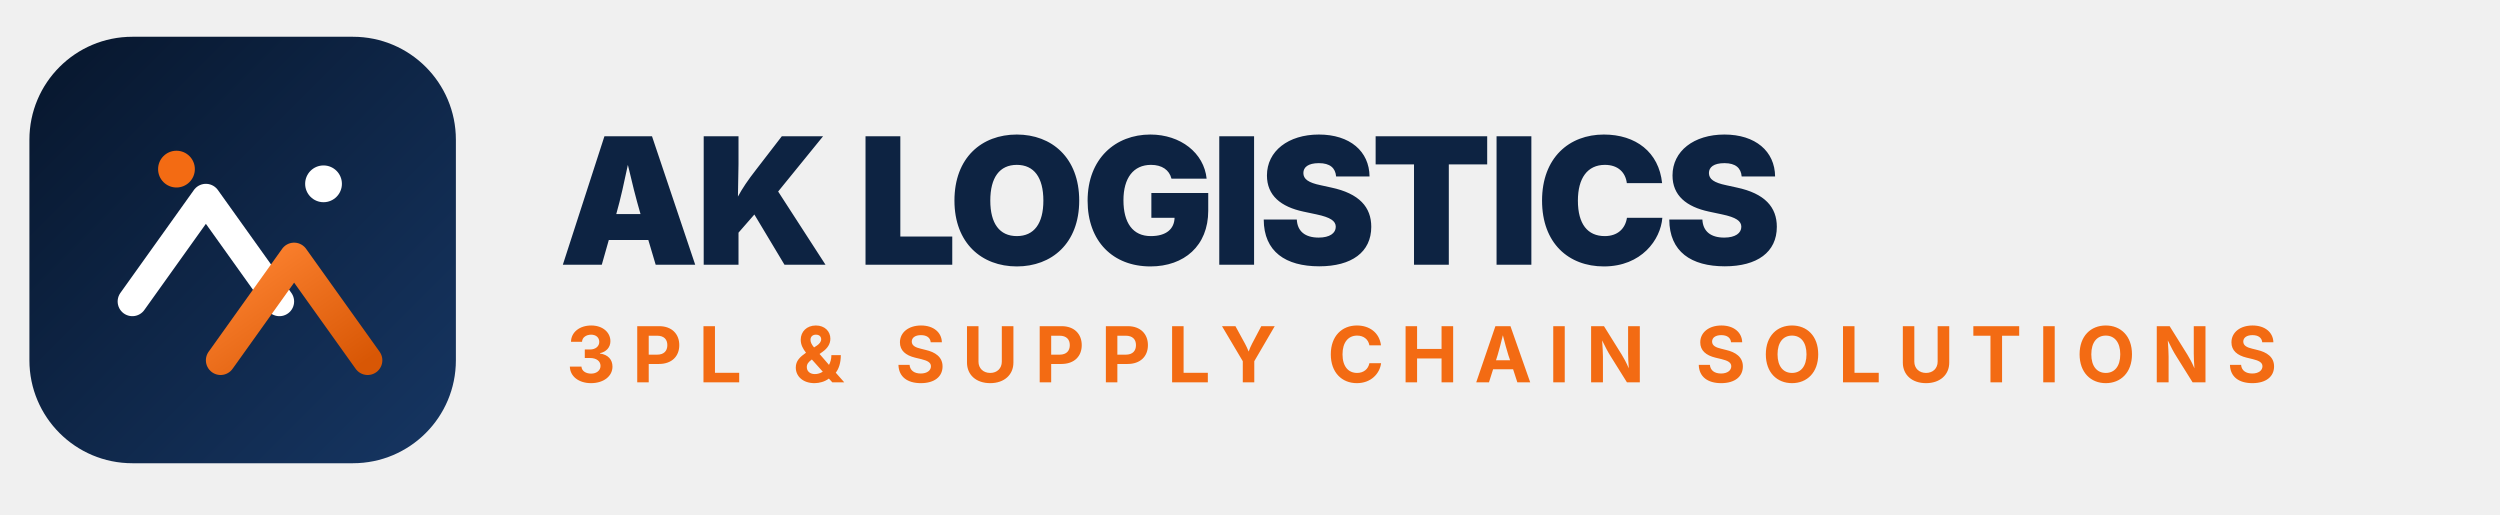
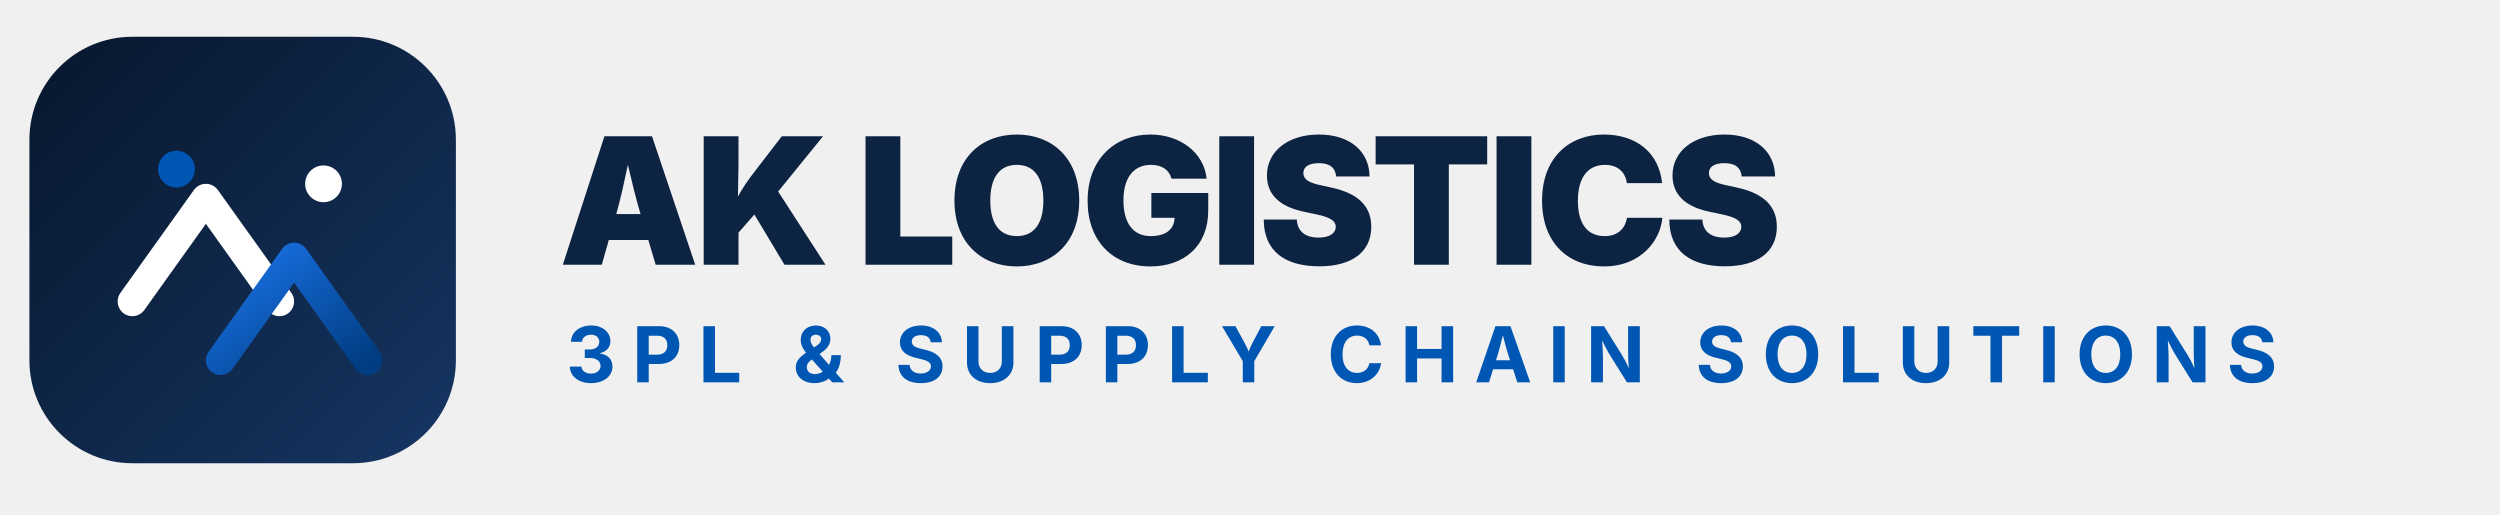
<svg xmlns="http://www.w3.org/2000/svg" viewBox="0 0 340 70" width="340" height="70">
  <defs>
    <linearGradient id="akGrad" x1="0%" y1="0%" x2="100%" y2="100%">
      <stop offset="0%" stop-color="#07162c" />
      <stop offset="100%" stop-color="#163663" />
    </linearGradient>
    <linearGradient id="akOrange" x1="0%" y1="0%" x2="100%" y2="100%">
-       <stop offset="0%" stop-color="#ff8533" />
-       <stop offset="100%" stop-color="#d85705" />
+       <stop offset="0%" stop-color="#1a73e8" />
+       <stop offset="100%" stop-color="#003d82" />
    </linearGradient>
  </defs>
  <g transform="translate(4, 5)">
    <rect x="0" y="0" width="58" height="58" rx="14" fill="url(#akGrad)" />
    <path d="M14 36 L24 22 L34 36" fill="none" stroke="#ffffff" stroke-width="4" stroke-linecap="round" stroke-linejoin="round" />
    <path d="M26 44 L36 30 L46 44" fill="none" stroke="url(#akOrange)" stroke-width="4" stroke-linecap="round" stroke-linejoin="round" />
-     <circle cx="20" cy="18" r="2.5" fill="#f36b13" />
+     <circle cx="20" cy="18" r="2.5" fill="#0056b3" />
    <circle cx="40" cy="20" r="2.5" fill="#ffffff" />
  </g>
  <text x="76" y="36" font-family="'Plus Jakarta Sans', -apple-system, sans-serif" font-weight="900" font-size="24" fill="#0d2342" letter-spacing="-0.5">AK LOGISTICS</text>
-   <text x="77" y="52" font-family="'Plus Jakarta Sans', -apple-system, sans-serif" font-weight="700" font-size="10.5" fill="#f36b13" letter-spacing="2.2">3PL &amp; SUPPLY CHAIN SOLUTIONS</text>
+   <text x="77" y="52" font-family="'Plus Jakarta Sans', -apple-system, sans-serif" font-weight="700" font-size="10.5" fill="#0056b3" letter-spacing="2.2">3PL &amp; SUPPLY CHAIN SOLUTIONS</text>
</svg>
